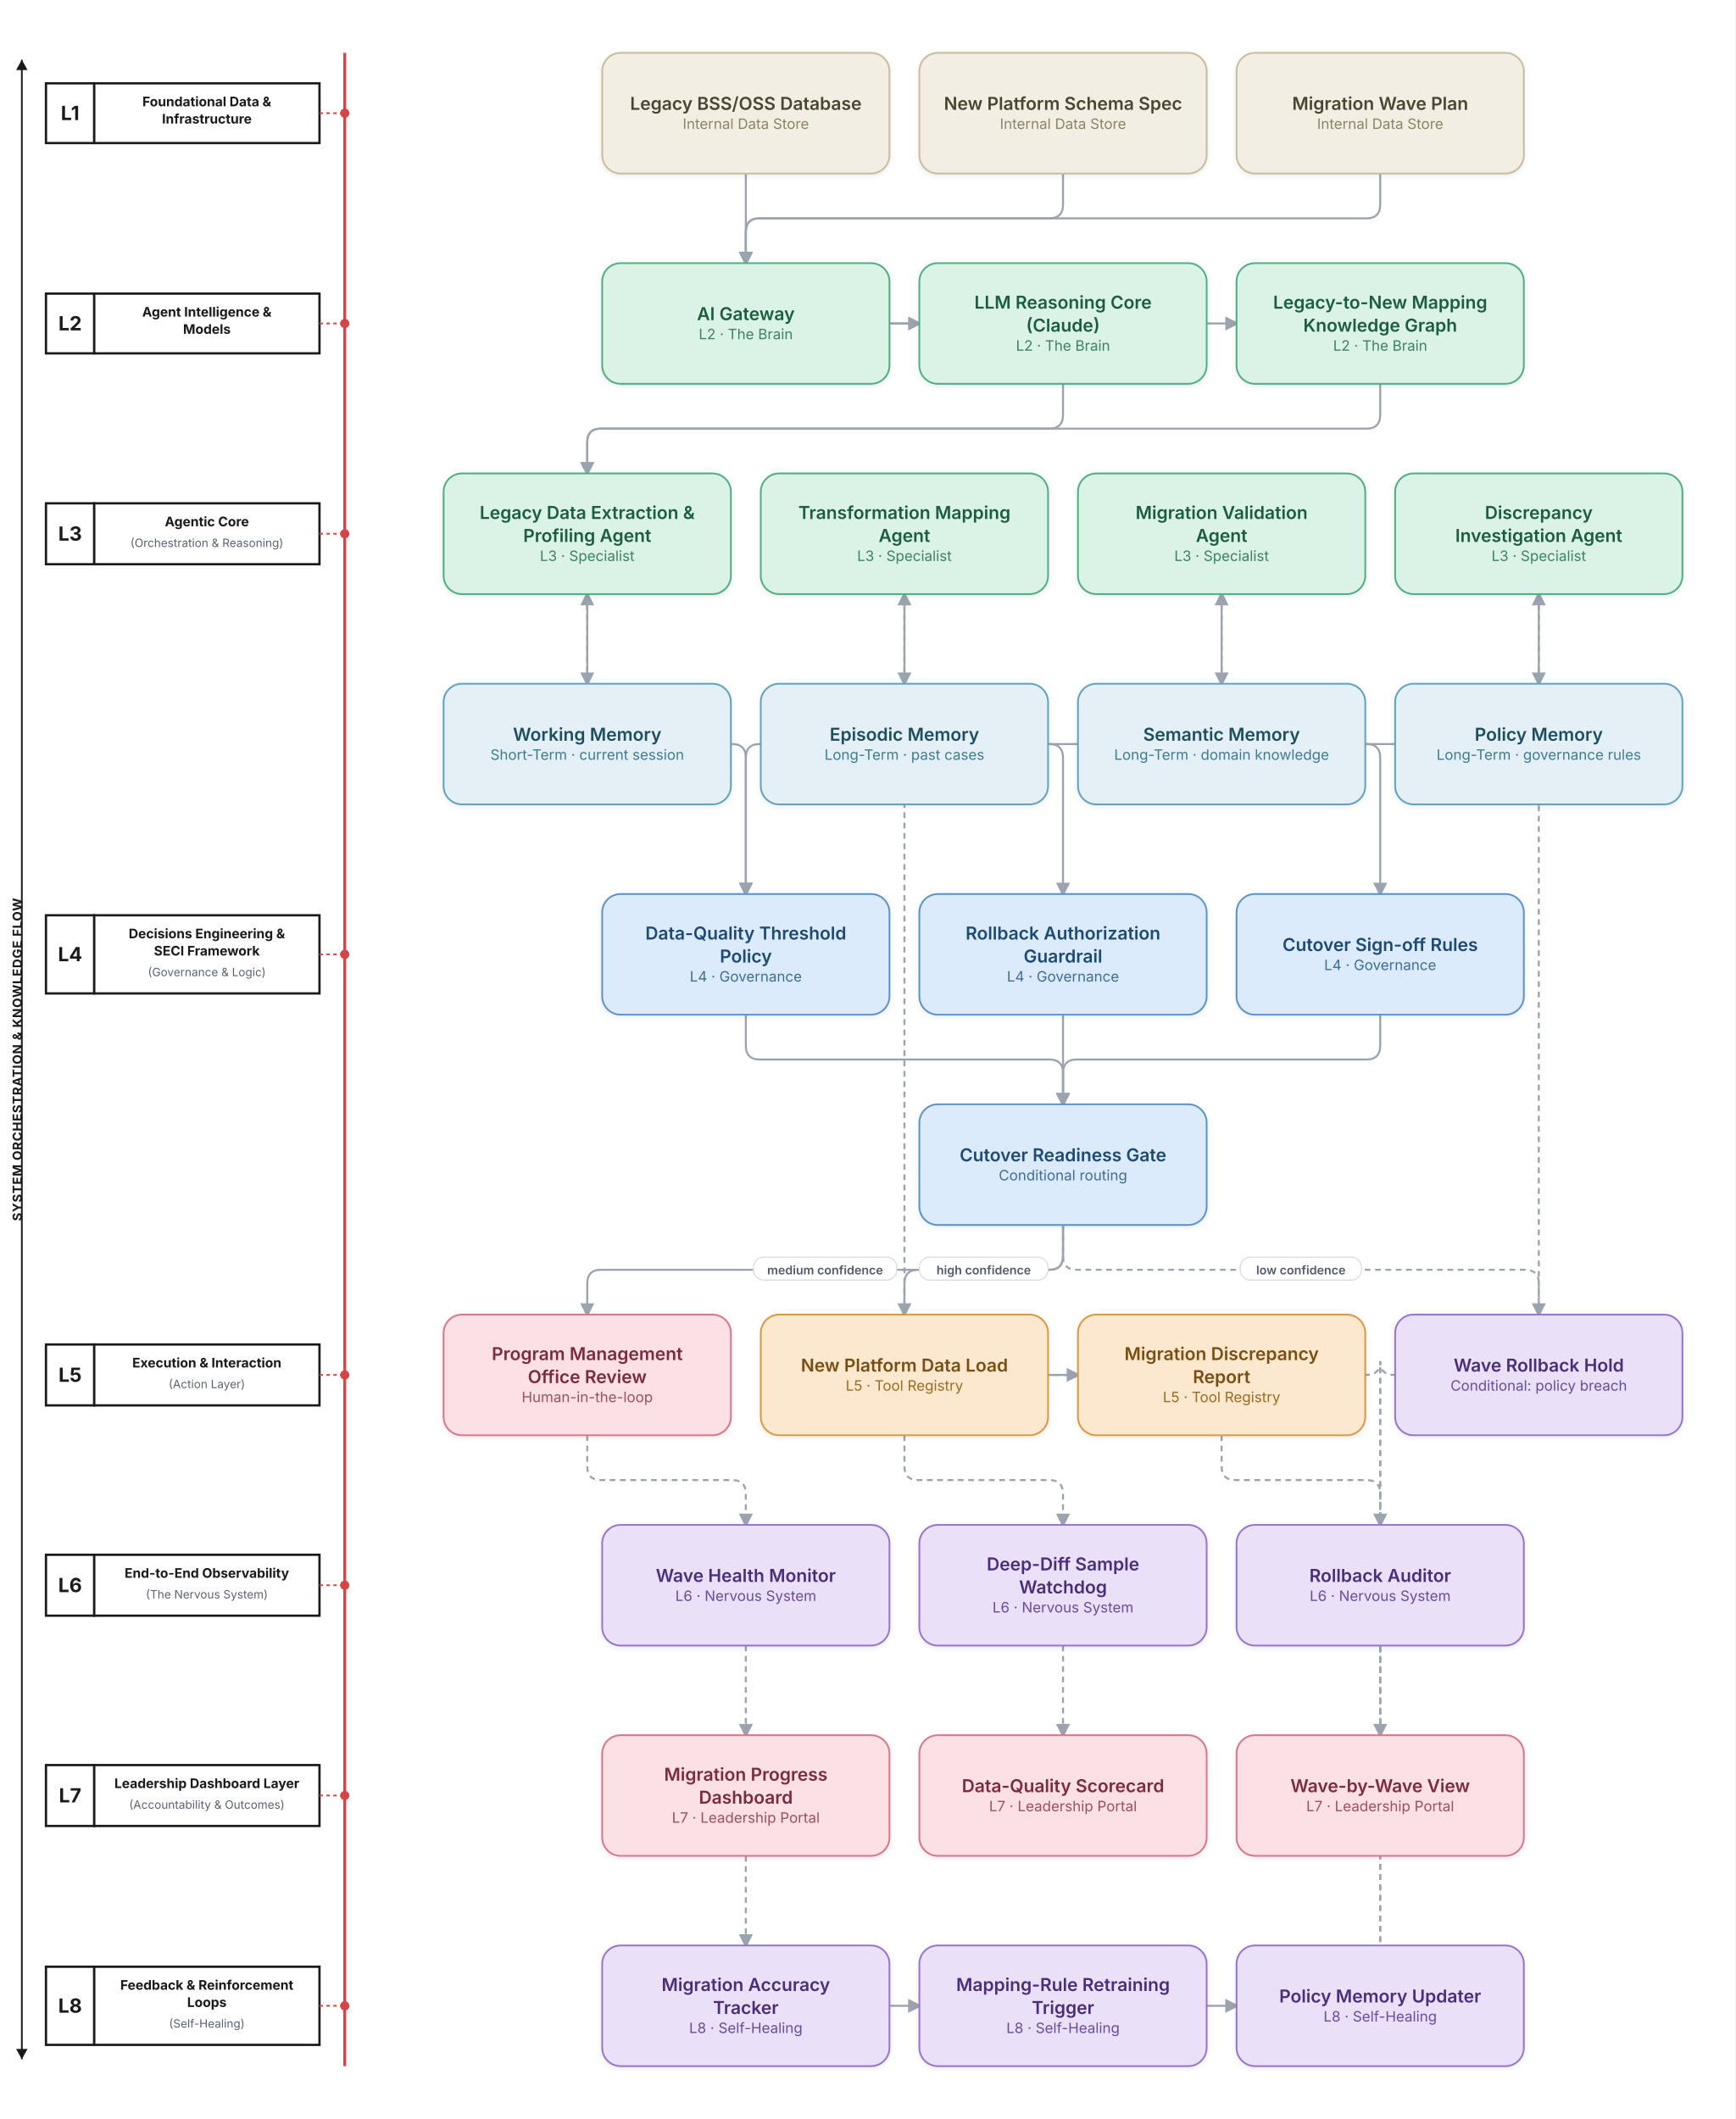
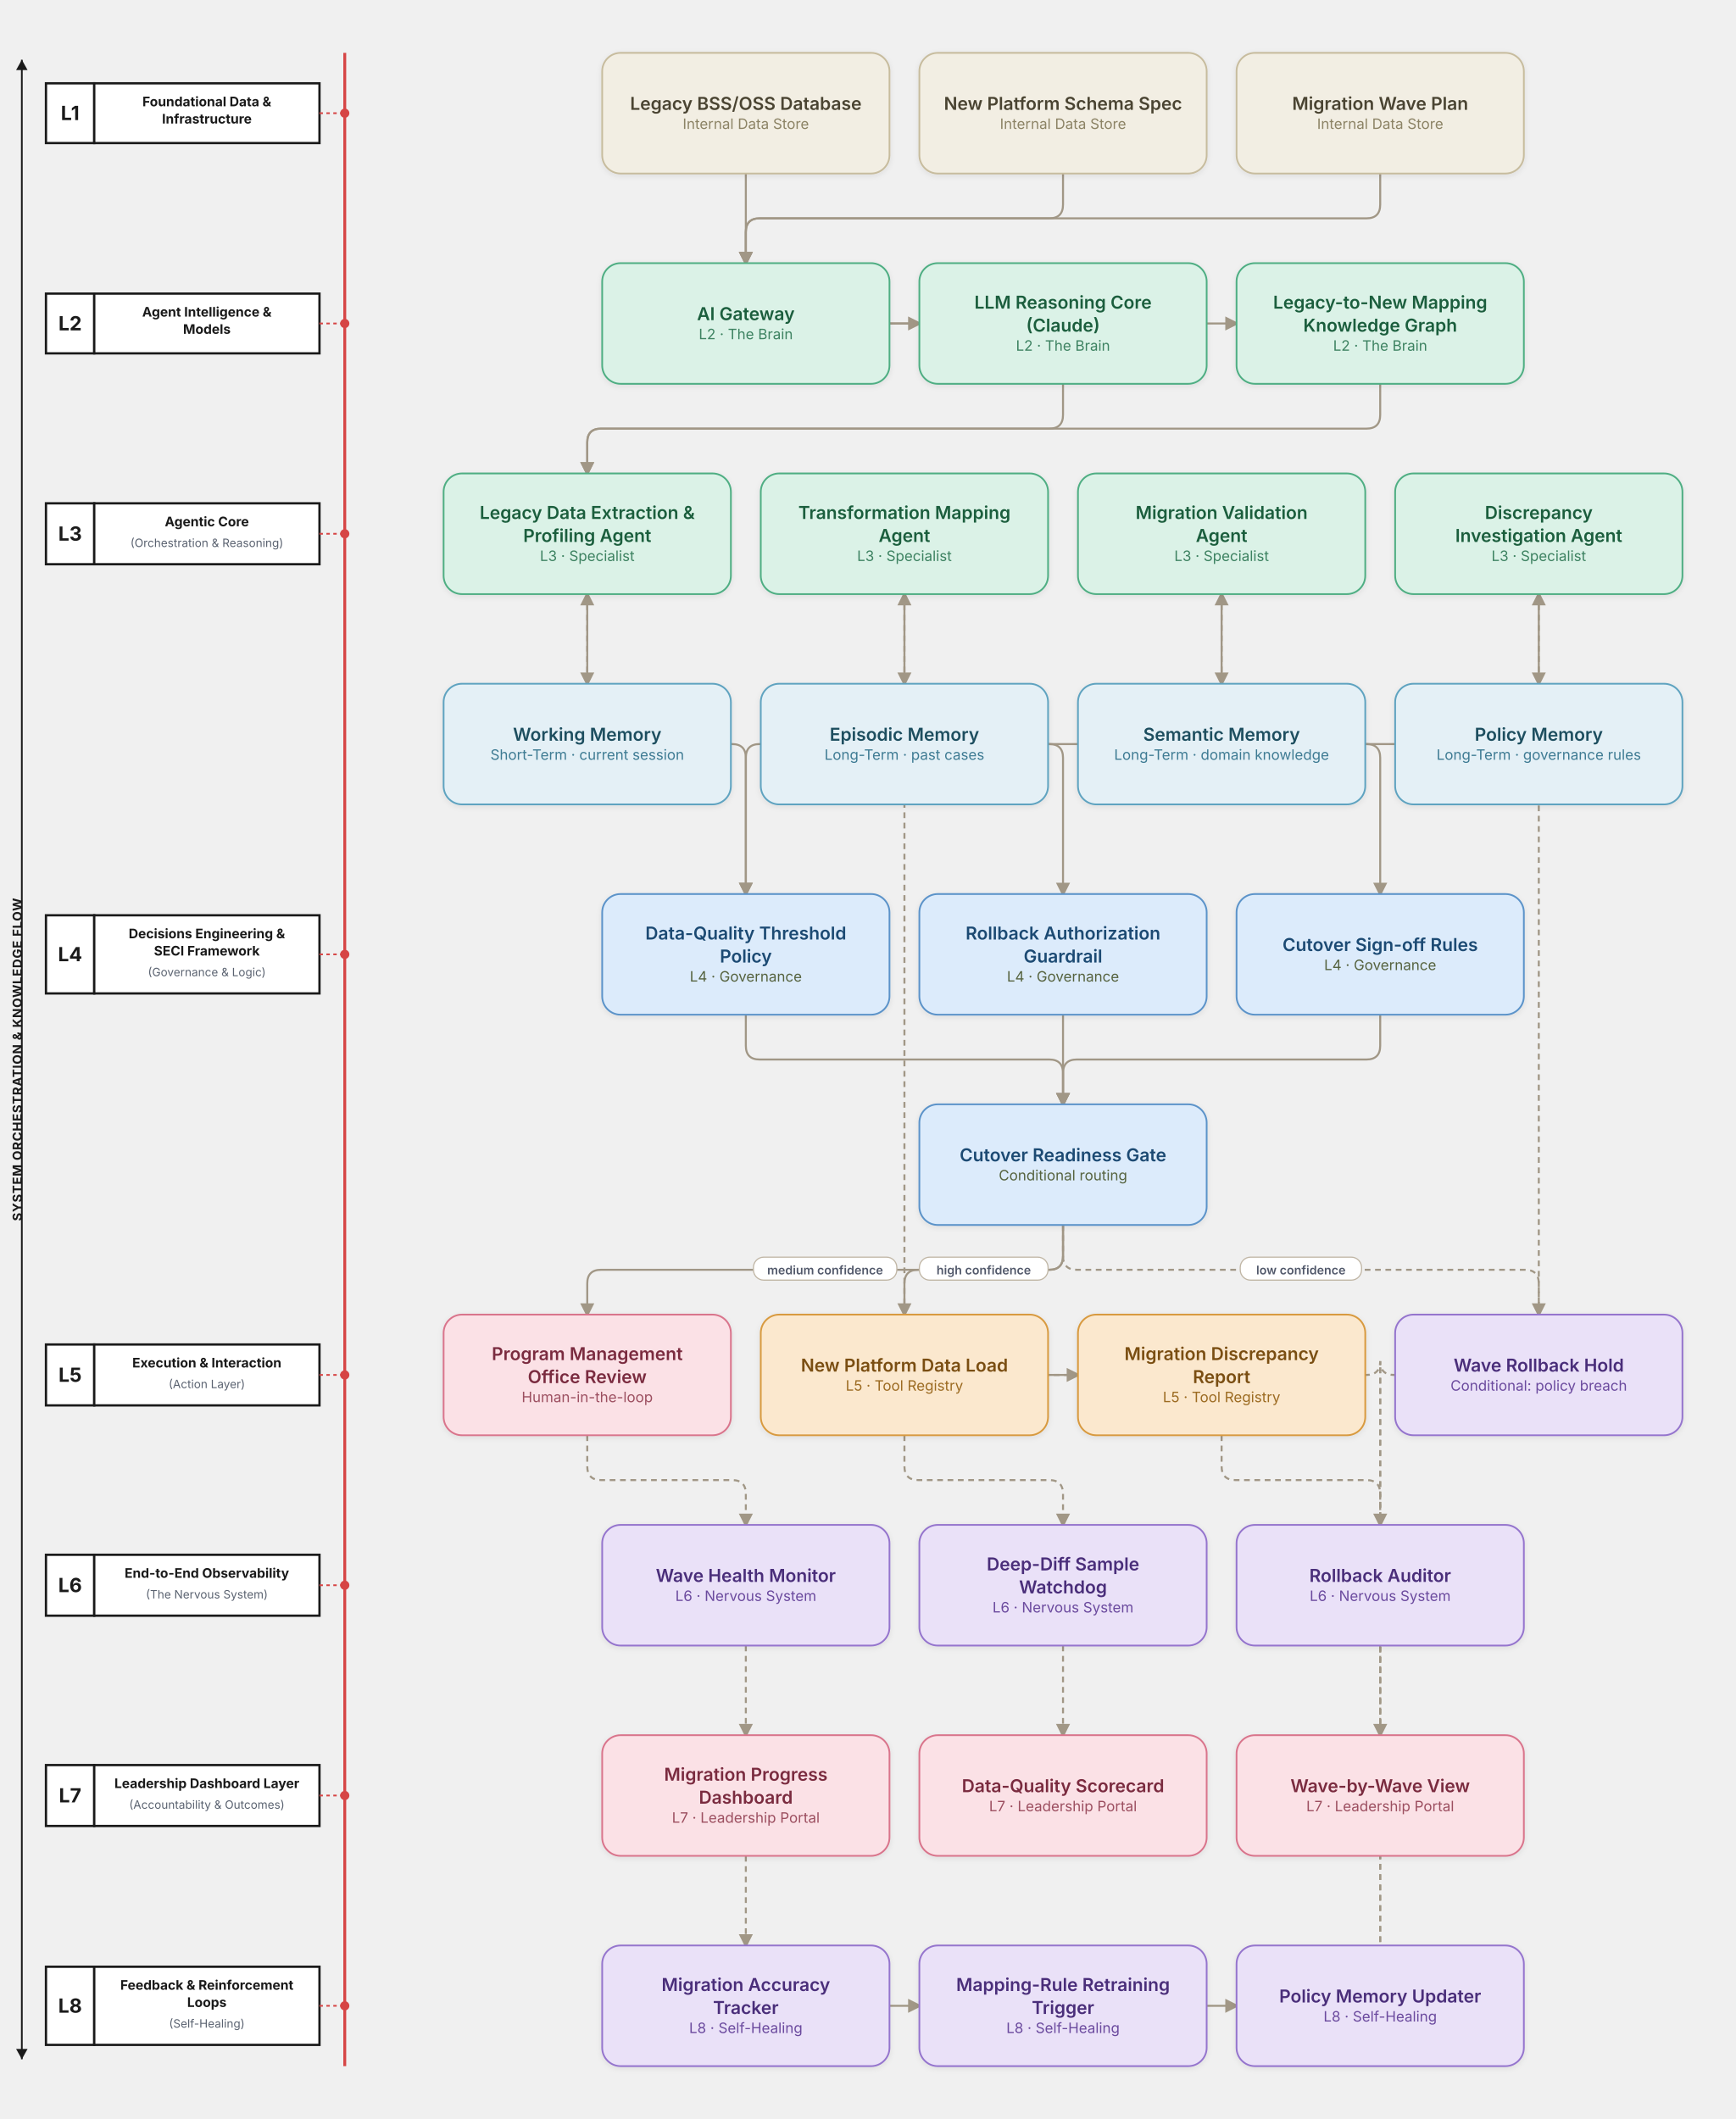
<svg xmlns="http://www.w3.org/2000/svg" viewBox="0 0 1510 1844" font-family="'Inter','IBM Plex Sans',-apple-system,sans-serif">
  <defs>
    <marker id="arrow" viewBox="0 0 10 10" refX="8" refY="5" markerWidth="7" markerHeight="7" orient="auto-start-reverse">
-       <path d="M0,0 L10,5 L0,10 z" fill="#9AA3AE" />
+       <path d="M0,0 L10,5 L0,10 z" fill="#a19786" />
    </marker>
    <filter id="cardshadow" x="-20%" y="-20%" width="140%" height="140%">
      <feDropShadow dx="0" dy="1.5" stdDeviation="2.5" flood-color="#1a1a1a" flood-opacity="0.08" />
    </filter>
  </defs>
-   <rect x="0" y="0" width="1510" height="1844" fill="#FFFFFF" />
-   <path d="M 649.0 151.0 L 649.0 229.0" fill="none" stroke="#9AA3AE" stroke-width="1.75" marker-end="url(#arrow)" />
-   <path d="M 925.0 151.0 L 925.0 178.0 Q 925.0 190.0 913.0 190.0 L 661.0 190.0 Q 649.0 190.0 649.0 202.0 L 649.0 229.0" fill="none" stroke="#9AA3AE" stroke-width="1.75" marker-end="url(#arrow)" />
-   <path d="M 1201.0 151.0 L 1201.0 178.0 Q 1201.0 190.0 1189.0 190.0 L 661.0 190.0 Q 649.0 190.0 649.0 202.0 L 649.0 229.0" fill="none" stroke="#9AA3AE" stroke-width="1.75" marker-end="url(#arrow)" />
-   <path d="M 774.0 281.5 L 800.0 281.5" fill="none" stroke="#9AA3AE" stroke-width="1.75" marker-end="url(#arrow)" />
-   <path d="M 774.0 281.5 L 1076.0 281.5" fill="none" stroke="#9AA3AE" stroke-width="1.75" marker-end="url(#arrow)" />
-   <path d="M 925.0 334.0 L 925.0 361.0 Q 925.0 373.0 913.0 373.0 L 523.0 373.0 Q 511.0 373.0 511.0 385.0 L 511.0 412.0" fill="none" stroke="#9AA3AE" stroke-width="1.75" marker-end="url(#arrow)" />
-   <path d="M 1201.0 334.0 L 1201.0 361.0 Q 1201.0 373.0 1189.0 373.0 L 523.0 373.0 Q 511.0 373.0 511.0 385.0 L 511.0 412.0" fill="none" stroke="#9AA3AE" stroke-width="1.75" marker-end="url(#arrow)" />
-   <path d="M 511.0 517.0 L 511.0 595.0" fill="none" stroke="#9AA3AE" stroke-width="1.75" stroke-dasharray="5 4" marker-end="url(#arrow)" marker-start="url(#arrow)" />
-   <path d="M 787.0 517.0 L 787.0 595.0" fill="none" stroke="#9AA3AE" stroke-width="1.75" stroke-dasharray="5 4" marker-end="url(#arrow)" marker-start="url(#arrow)" />
-   <path d="M 1063.0 517.0 L 1063.0 595.0" fill="none" stroke="#9AA3AE" stroke-width="1.75" stroke-dasharray="5 4" marker-end="url(#arrow)" marker-start="url(#arrow)" />
-   <path d="M 1339.0 517.0 L 1339.0 595.0" fill="none" stroke="#9AA3AE" stroke-width="1.75" stroke-dasharray="5 4" marker-end="url(#arrow)" marker-start="url(#arrow)" />
-   <path d="M 511.0 517.0 L 511.0 635.5 Q 511.0 647.5 523.0 647.5 L 637.0 647.5 Q 649.0 647.5 649.0 659.5 L 649.0 778.0" fill="none" stroke="#9AA3AE" stroke-width="1.75" marker-end="url(#arrow)" />
-   <path d="M 787.0 517.0 L 787.0 635.5 Q 787.0 647.5 799.0 647.5 L 913.0 647.5 Q 925.0 647.5 925.0 659.5 L 925.0 778.0" fill="none" stroke="#9AA3AE" stroke-width="1.75" marker-end="url(#arrow)" />
-   <path d="M 1063.0 517.0 L 1063.0 635.5 Q 1063.0 647.5 1075.0 647.5 L 1189.0 647.5 Q 1201.0 647.5 1201.0 659.5 L 1201.0 778.0" fill="none" stroke="#9AA3AE" stroke-width="1.75" marker-end="url(#arrow)" />
-   <path d="M 1339.0 517.0 L 1339.0 635.5 Q 1339.0 647.5 1327.0 647.5 L 661.0 647.5 Q 649.0 647.5 649.0 659.5 L 649.0 778.0" fill="none" stroke="#9AA3AE" stroke-width="1.75" marker-end="url(#arrow)" />
-   <path d="M 649.0 883.0 L 649.0 910.0 Q 649.0 922.0 661.0 922.0 L 913.0 922.0 Q 925.0 922.0 925.0 934.0 L 925.0 961.0" fill="none" stroke="#9AA3AE" stroke-width="1.75" marker-end="url(#arrow)" />
-   <path d="M 925.0 883.0 L 925.0 961.0" fill="none" stroke="#9AA3AE" stroke-width="1.75" marker-end="url(#arrow)" />
-   <path d="M 1201.0 883.0 L 1201.0 910.0 Q 1201.0 922.0 1189.0 922.0 L 937.0 922.0 Q 925.0 922.0 925.0 934.0 L 925.0 961.0" fill="none" stroke="#9AA3AE" stroke-width="1.75" marker-end="url(#arrow)" />
-   <path d="M 925.0 1066.0 L 925.0 1093.0 Q 925.0 1105.0 913.0 1105.0 L 523.0 1105.0 Q 511.0 1105.0 511.0 1117.0 L 511.0 1144.0" fill="none" stroke="#9AA3AE" stroke-width="1.75" marker-end="url(#arrow)" />
+   <path d="M 649.0 151.0 L 649.0 229.0" fill="none" stroke="#a19786" stroke-width="1.75" marker-end="url(#arrow)" />
+   <path d="M 925.0 151.0 L 925.0 178.0 Q 925.0 190.0 913.0 190.0 L 661.0 190.0 Q 649.0 190.0 649.0 202.0 L 649.0 229.0" fill="none" stroke="#a19786" stroke-width="1.75" marker-end="url(#arrow)" />
+   <path d="M 1201.0 151.0 L 1201.0 178.0 Q 1201.0 190.0 1189.0 190.0 L 661.0 190.0 Q 649.0 190.0 649.0 202.0 L 649.0 229.0" fill="none" stroke="#a19786" stroke-width="1.75" marker-end="url(#arrow)" />
+   <path d="M 774.0 281.5 L 800.0 281.5" fill="none" stroke="#a19786" stroke-width="1.75" marker-end="url(#arrow)" />
+   <path d="M 774.0 281.5 L 1076.0 281.5" fill="none" stroke="#a19786" stroke-width="1.75" marker-end="url(#arrow)" />
+   <path d="M 925.0 334.0 L 925.0 361.0 Q 925.0 373.0 913.0 373.0 L 523.0 373.0 Q 511.0 373.0 511.0 385.0 L 511.0 412.0" fill="none" stroke="#a19786" stroke-width="1.75" marker-end="url(#arrow)" />
+   <path d="M 1201.0 334.0 L 1201.0 361.0 Q 1201.0 373.0 1189.0 373.0 L 523.0 373.0 Q 511.0 373.0 511.0 385.0 L 511.0 412.0" fill="none" stroke="#a19786" stroke-width="1.75" marker-end="url(#arrow)" />
+   <path d="M 511.0 517.0 L 511.0 595.0" fill="none" stroke="#a19786" stroke-width="1.75" stroke-dasharray="5 4" marker-end="url(#arrow)" marker-start="url(#arrow)" />
+   <path d="M 787.0 517.0 L 787.0 595.0" fill="none" stroke="#a19786" stroke-width="1.75" stroke-dasharray="5 4" marker-end="url(#arrow)" marker-start="url(#arrow)" />
+   <path d="M 1063.0 517.0 L 1063.0 595.0" fill="none" stroke="#a19786" stroke-width="1.75" stroke-dasharray="5 4" marker-end="url(#arrow)" marker-start="url(#arrow)" />
+   <path d="M 1339.0 517.0 L 1339.0 595.0" fill="none" stroke="#a19786" stroke-width="1.75" stroke-dasharray="5 4" marker-end="url(#arrow)" marker-start="url(#arrow)" />
+   <path d="M 511.0 517.0 L 511.0 635.5 Q 511.0 647.5 523.0 647.5 L 637.0 647.5 Q 649.0 647.5 649.0 659.5 L 649.0 778.0" fill="none" stroke="#a19786" stroke-width="1.75" marker-end="url(#arrow)" />
+   <path d="M 787.0 517.0 L 787.0 635.5 Q 787.0 647.5 799.0 647.5 L 913.0 647.5 Q 925.0 647.5 925.0 659.5 L 925.0 778.0" fill="none" stroke="#a19786" stroke-width="1.75" marker-end="url(#arrow)" />
+   <path d="M 1063.0 517.0 L 1063.0 635.5 Q 1063.0 647.5 1075.0 647.5 L 1189.0 647.5 Q 1201.0 647.5 1201.0 659.5 L 1201.0 778.0" fill="none" stroke="#a19786" stroke-width="1.75" marker-end="url(#arrow)" />
+   <path d="M 1339.0 517.0 L 1339.0 635.5 Q 1339.0 647.5 1327.0 647.5 L 661.0 647.5 Q 649.0 647.5 649.0 659.5 L 649.0 778.0" fill="none" stroke="#a19786" stroke-width="1.75" marker-end="url(#arrow)" />
+   <path d="M 649.0 883.0 L 649.0 910.0 Q 649.0 922.0 661.0 922.0 L 913.0 922.0 Q 925.0 922.0 925.0 934.0 L 925.0 961.0" fill="none" stroke="#a19786" stroke-width="1.75" marker-end="url(#arrow)" />
+   <path d="M 925.0 883.0 L 925.0 961.0" fill="none" stroke="#a19786" stroke-width="1.75" marker-end="url(#arrow)" />
+   <path d="M 1201.0 883.0 L 1201.0 910.0 Q 1201.0 922.0 1189.0 922.0 L 937.0 922.0 Q 925.0 922.0 925.0 934.0 L 925.0 961.0" fill="none" stroke="#a19786" stroke-width="1.75" marker-end="url(#arrow)" />
+   <path d="M 925.0 1066.0 L 925.0 1093.0 Q 925.0 1105.0 913.0 1105.0 L 523.0 1105.0 Q 511.0 1105.0 511.0 1117.0 L 511.0 1144.0" fill="none" stroke="#a19786" stroke-width="1.75" marker-end="url(#arrow)" />
  <g>
-     <rect x="655.6" y="1094.0" width="124.8" height="20" rx="9" fill="#FFFFFF" stroke="#D8DCE2" stroke-width="1" />
+     <rect x="655.6" y="1094.0" width="124.8" height="20" rx="9" fill="#FFFFFF" stroke="#c0b6a5" stroke-width="1" />
    <text x="718.0" y="1109.0" text-anchor="middle" font-size="10.5" font-weight="600" fill="#51586A">medium confidence</text>
  </g>
-   <path d="M 925.0 1066.0 L 925.0 1093.0 Q 925.0 1105.0 913.0 1105.0 L 799.0 1105.0 Q 787.0 1105.0 787.0 1117.0 L 787.0 1144.0" fill="none" stroke="#9AA3AE" stroke-width="1.75" marker-end="url(#arrow)" />
+   <path d="M 925.0 1066.0 L 925.0 1093.0 Q 925.0 1105.0 913.0 1105.0 L 799.0 1105.0 Q 787.0 1105.0 787.0 1117.0 L 787.0 1144.0" fill="none" stroke="#a19786" stroke-width="1.75" marker-end="url(#arrow)" />
  <g>
-     <rect x="800.0" y="1094.0" width="112.0" height="20" rx="9" fill="#FFFFFF" stroke="#D8DCE2" stroke-width="1" />
+     <rect x="800.0" y="1094.0" width="112.0" height="20" rx="9" fill="#FFFFFF" stroke="#c0b6a5" stroke-width="1" />
    <text x="856.0" y="1109.0" text-anchor="middle" font-size="10.5" font-weight="600" fill="#51586A">high confidence</text>
  </g>
-   <path d="M 925.0 1066.0 L 925.0 1093.0 Q 925.0 1105.0 937.0 1105.0 L 1327.0 1105.0 Q 1339.0 1105.0 1339.0 1117.0 L 1339.0 1144.0" fill="none" stroke="#9AA3AE" stroke-width="1.75" stroke-dasharray="5 4" marker-end="url(#arrow)" />
+   <path d="M 925.0 1066.0 L 925.0 1093.0 Q 925.0 1105.0 937.0 1105.0 L 1327.0 1105.0 Q 1339.0 1105.0 1339.0 1117.0 L 1339.0 1144.0" fill="none" stroke="#a19786" stroke-width="1.75" stroke-dasharray="5 4" marker-end="url(#arrow)" />
  <g>
-     <rect x="1079.2" y="1094.0" width="105.6" height="20" rx="9" fill="#FFFFFF" stroke="#D8DCE2" stroke-width="1" />
+     <rect x="1079.2" y="1094.0" width="105.6" height="20" rx="9" fill="#FFFFFF" stroke="#c0b6a5" stroke-width="1" />
    <text x="1132.0" y="1109.0" text-anchor="middle" font-size="10.5" font-weight="600" fill="#51586A">low confidence</text>
  </g>
-   <path d="M 912.0 1196.5 L 938.0 1196.5" fill="none" stroke="#9AA3AE" stroke-width="1.75" marker-end="url(#arrow)" />
-   <path d="M 511.0 1249.0 L 511.0 1276.0 Q 511.0 1288.0 523.0 1288.0 L 637.0 1288.0 Q 649.0 1288.0 649.0 1300.0 L 649.0 1327.0" fill="none" stroke="#9AA3AE" stroke-width="1.75" stroke-dasharray="5 4" marker-end="url(#arrow)" />
-   <path d="M 787.0 1249.0 L 787.0 1276.0 Q 787.0 1288.0 799.0 1288.0 L 913.0 1288.0 Q 925.0 1288.0 925.0 1300.0 L 925.0 1327.0" fill="none" stroke="#9AA3AE" stroke-width="1.75" stroke-dasharray="5 4" marker-end="url(#arrow)" />
-   <path d="M 1063.0 1249.0 L 1063.0 1276.0 Q 1063.0 1288.0 1075.0 1288.0 L 1189.0 1288.0 Q 1201.0 1288.0 1201.0 1300.0 L 1201.0 1327.0" fill="none" stroke="#9AA3AE" stroke-width="1.75" stroke-dasharray="5 4" marker-end="url(#arrow)" />
-   <path d="M 649.0 1432.0 L 649.0 1510.0" fill="none" stroke="#9AA3AE" stroke-width="1.75" stroke-dasharray="5 4" marker-end="url(#arrow)" />
-   <path d="M 925.0 1432.0 L 925.0 1510.0" fill="none" stroke="#9AA3AE" stroke-width="1.75" stroke-dasharray="5 4" marker-end="url(#arrow)" />
-   <path d="M 1201.0 1432.0 L 1201.0 1510.0" fill="none" stroke="#9AA3AE" stroke-width="1.75" stroke-dasharray="5 4" marker-end="url(#arrow)" />
-   <path d="M 649.0 1615.0 L 649.0 1693.0" fill="none" stroke="#9AA3AE" stroke-width="1.75" stroke-dasharray="5 4" marker-end="url(#arrow)" />
-   <path d="M 774.0 1745.5 L 800.0 1745.5" fill="none" stroke="#9AA3AE" stroke-width="1.75" marker-end="url(#arrow)" />
-   <path d="M 1050.0 1745.5 L 1076.0 1745.5" fill="none" stroke="#9AA3AE" stroke-width="1.75" marker-end="url(#arrow)" />
-   <path d="M 1201.0 1798.0 L 1201.0 1184.5 Q 1201.0 1196.5 1213.0 1196.5 L 1327.0 1196.5 Q 1339.0 1196.5 1339.0 1208.5 L 1339.0 595.0" fill="none" stroke="#9AA3AE" stroke-width="1.75" stroke-dasharray="5 4" marker-end="url(#arrow)" />
-   <path d="M 1201.0 1798.0 L 1201.0 1184.5 Q 1201.0 1196.5 1189.0 1196.5 L 799.0 1196.5 Q 787.0 1196.5 787.0 1208.5 L 787.0 595.0" fill="none" stroke="#9AA3AE" stroke-width="1.75" stroke-dasharray="5 4" marker-end="url(#arrow)" />
+   <path d="M 912.0 1196.5 L 938.0 1196.5" fill="none" stroke="#a19786" stroke-width="1.75" marker-end="url(#arrow)" />
+   <path d="M 511.0 1249.0 L 511.0 1276.0 Q 511.0 1288.0 523.0 1288.0 L 637.0 1288.0 Q 649.0 1288.0 649.0 1300.0 L 649.0 1327.0" fill="none" stroke="#a19786" stroke-width="1.75" stroke-dasharray="5 4" marker-end="url(#arrow)" />
+   <path d="M 787.0 1249.0 L 787.0 1276.0 Q 787.0 1288.0 799.0 1288.0 L 913.0 1288.0 Q 925.0 1288.0 925.0 1300.0 L 925.0 1327.0" fill="none" stroke="#a19786" stroke-width="1.75" stroke-dasharray="5 4" marker-end="url(#arrow)" />
+   <path d="M 1063.0 1249.0 L 1063.0 1276.0 Q 1063.0 1288.0 1075.0 1288.0 L 1189.0 1288.0 Q 1201.0 1288.0 1201.0 1300.0 L 1201.0 1327.0" fill="none" stroke="#a19786" stroke-width="1.75" stroke-dasharray="5 4" marker-end="url(#arrow)" />
+   <path d="M 649.0 1432.0 L 649.0 1510.0" fill="none" stroke="#a19786" stroke-width="1.75" stroke-dasharray="5 4" marker-end="url(#arrow)" />
+   <path d="M 925.0 1432.0 L 925.0 1510.0" fill="none" stroke="#a19786" stroke-width="1.75" stroke-dasharray="5 4" marker-end="url(#arrow)" />
+   <path d="M 1201.0 1432.0 L 1201.0 1510.0" fill="none" stroke="#a19786" stroke-width="1.75" stroke-dasharray="5 4" marker-end="url(#arrow)" />
+   <path d="M 649.0 1615.0 L 649.0 1693.0" fill="none" stroke="#a19786" stroke-width="1.75" stroke-dasharray="5 4" marker-end="url(#arrow)" />
+   <path d="M 774.0 1745.5 L 800.0 1745.5" fill="none" stroke="#a19786" stroke-width="1.75" marker-end="url(#arrow)" />
+   <path d="M 1050.0 1745.5 L 1076.0 1745.5" fill="none" stroke="#a19786" stroke-width="1.75" marker-end="url(#arrow)" />
+   <path d="M 1201.0 1798.0 L 1201.0 1184.5 Q 1201.0 1196.5 1213.0 1196.5 L 1327.0 1196.5 Q 1339.0 1196.5 1339.0 1208.5 L 1339.0 595.0" fill="none" stroke="#a19786" stroke-width="1.75" stroke-dasharray="5 4" marker-end="url(#arrow)" />
+   <path d="M 1201.0 1798.0 L 1201.0 1184.5 Q 1201.0 1196.5 1189.0 1196.5 L 799.0 1196.5 Q 787.0 1196.5 787.0 1208.5 L 787.0 595.0" fill="none" stroke="#a19786" stroke-width="1.75" stroke-dasharray="5 4" marker-end="url(#arrow)" />
  <line x1="300" y1="46.0" x2="300" y2="1798.0" stroke="#D64545" stroke-width="2.5" />
  <line x1="19.0" y1="52.0" x2="19.0" y2="1792.0" stroke="#1A1A1A" stroke-width="1.5" />
  <polygon points="14.0,61.0 24.0,61.0 19.0,52.0" fill="#1A1A1A" />
  <polygon points="14.0,1783.0 24.0,1783.0 19.0,1792.0" fill="#1A1A1A" />
  <text x="19.0" y="922.0" text-anchor="middle" font-size="11" font-weight="700" fill="#1A1A1A" letter-spacing="0.5" transform="rotate(-90 19.0 922.0)">SYSTEM ORCHESTRATION &amp; KNOWLEDGE FLOW</text>
  <rect x="40" y="72.5" width="42" height="52" fill="#FFFFFF" stroke="#1A1A1A" stroke-width="2" />
  <text x="61.0" y="104.5" text-anchor="middle" font-size="17" font-weight="700" fill="#1A1A1A">L1</text>
  <rect x="82" y="72.5" width="196" height="52" fill="#FFFFFF" stroke="#1A1A1A" stroke-width="2" />
  <text x="180.0" y="92.5" text-anchor="middle" font-size="11.5" font-weight="700" fill="#1A1A1A">Foundational Data &amp;</text>
  <text x="180.0" y="107.5" text-anchor="middle" font-size="11.5" font-weight="700" fill="#1A1A1A">Infrastructure</text>
  <line x1="278" y1="98.5" x2="300" y2="98.5" stroke="#D64545" stroke-width="1.5" stroke-dasharray="3 3" />
  <circle cx="300" cy="98.5" r="4" fill="#D64545" />
  <rect x="40" y="255.5" width="42" height="52" fill="#FFFFFF" stroke="#1A1A1A" stroke-width="2" />
  <text x="61.0" y="287.5" text-anchor="middle" font-size="17" font-weight="700" fill="#1A1A1A">L2</text>
  <rect x="82" y="255.5" width="196" height="52" fill="#FFFFFF" stroke="#1A1A1A" stroke-width="2" />
  <text x="180.0" y="275.5" text-anchor="middle" font-size="11.5" font-weight="700" fill="#1A1A1A">Agent Intelligence &amp;</text>
  <text x="180.0" y="290.5" text-anchor="middle" font-size="11.5" font-weight="700" fill="#1A1A1A">Models</text>
  <line x1="278" y1="281.5" x2="300" y2="281.5" stroke="#D64545" stroke-width="1.5" stroke-dasharray="3 3" />
  <circle cx="300" cy="281.5" r="4" fill="#D64545" />
  <rect x="40" y="438.0" width="42" height="53" fill="#FFFFFF" stroke="#1A1A1A" stroke-width="2" />
  <text x="61.0" y="470.5" text-anchor="middle" font-size="17" font-weight="700" fill="#1A1A1A">L3</text>
  <rect x="82" y="438.0" width="196" height="53" fill="#FFFFFF" stroke="#1A1A1A" stroke-width="2" />
  <text x="180.0" y="458.0" text-anchor="middle" font-size="11.5" font-weight="700" fill="#1A1A1A">Agentic Core</text>
  <text x="180.0" y="476.0" text-anchor="middle" font-size="10" fill="#5A6270">(Orchestration &amp; Reasoning)</text>
  <line x1="278" y1="464.5" x2="300" y2="464.5" stroke="#D64545" stroke-width="1.5" stroke-dasharray="3 3" />
  <circle cx="300" cy="464.5" r="4" fill="#D64545" />
  <rect x="40" y="796.5" width="42" height="68" fill="#FFFFFF" stroke="#1A1A1A" stroke-width="2" />
  <text x="61.0" y="836.5" text-anchor="middle" font-size="17" font-weight="700" fill="#1A1A1A">L4</text>
  <rect x="82" y="796.5" width="196" height="68" fill="#FFFFFF" stroke="#1A1A1A" stroke-width="2" />
  <text x="180.0" y="816.5" text-anchor="middle" font-size="11.5" font-weight="700" fill="#1A1A1A">Decisions Engineering &amp;</text>
  <text x="180.0" y="831.5" text-anchor="middle" font-size="11.5" font-weight="700" fill="#1A1A1A">SECI Framework</text>
  <text x="180.0" y="849.5" text-anchor="middle" font-size="10" fill="#5A6270">(Governance &amp; Logic)</text>
  <line x1="278" y1="830.5" x2="300" y2="830.5" stroke="#D64545" stroke-width="1.5" stroke-dasharray="3 3" />
  <circle cx="300" cy="830.5" r="4" fill="#D64545" />
  <rect x="40" y="1170.0" width="42" height="53" fill="#FFFFFF" stroke="#1A1A1A" stroke-width="2" />
  <text x="61.0" y="1202.5" text-anchor="middle" font-size="17" font-weight="700" fill="#1A1A1A">L5</text>
  <rect x="82" y="1170.0" width="196" height="53" fill="#FFFFFF" stroke="#1A1A1A" stroke-width="2" />
  <text x="180.0" y="1190.0" text-anchor="middle" font-size="11.5" font-weight="700" fill="#1A1A1A">Execution &amp; Interaction</text>
  <text x="180.0" y="1208.0" text-anchor="middle" font-size="10" fill="#5A6270">(Action Layer)</text>
  <line x1="278" y1="1196.5" x2="300" y2="1196.5" stroke="#D64545" stroke-width="1.5" stroke-dasharray="3 3" />
  <circle cx="300" cy="1196.5" r="4" fill="#D64545" />
  <rect x="40" y="1353.0" width="42" height="53" fill="#FFFFFF" stroke="#1A1A1A" stroke-width="2" />
  <text x="61.0" y="1385.5" text-anchor="middle" font-size="17" font-weight="700" fill="#1A1A1A">L6</text>
  <rect x="82" y="1353.0" width="196" height="53" fill="#FFFFFF" stroke="#1A1A1A" stroke-width="2" />
  <text x="180.0" y="1373.0" text-anchor="middle" font-size="11.5" font-weight="700" fill="#1A1A1A">End-to-End Observability</text>
  <text x="180.0" y="1391.0" text-anchor="middle" font-size="10" fill="#5A6270">(The Nervous System)</text>
  <line x1="278" y1="1379.5" x2="300" y2="1379.5" stroke="#D64545" stroke-width="1.5" stroke-dasharray="3 3" />
  <circle cx="300" cy="1379.5" r="4" fill="#D64545" />
  <rect x="40" y="1536.0" width="42" height="53" fill="#FFFFFF" stroke="#1A1A1A" stroke-width="2" />
  <text x="61.0" y="1568.5" text-anchor="middle" font-size="17" font-weight="700" fill="#1A1A1A">L7</text>
  <rect x="82" y="1536.0" width="196" height="53" fill="#FFFFFF" stroke="#1A1A1A" stroke-width="2" />
  <text x="180.0" y="1556.0" text-anchor="middle" font-size="11.5" font-weight="700" fill="#1A1A1A">Leadership Dashboard Layer</text>
  <text x="180.0" y="1574.0" text-anchor="middle" font-size="10" fill="#5A6270">(Accountability &amp; Outcomes)</text>
  <line x1="278" y1="1562.5" x2="300" y2="1562.5" stroke="#D64545" stroke-width="1.5" stroke-dasharray="3 3" />
  <circle cx="300" cy="1562.5" r="4" fill="#D64545" />
  <rect x="40" y="1711.5" width="42" height="68" fill="#FFFFFF" stroke="#1A1A1A" stroke-width="2" />
  <text x="61.0" y="1751.5" text-anchor="middle" font-size="17" font-weight="700" fill="#1A1A1A">L8</text>
  <rect x="82" y="1711.5" width="196" height="68" fill="#FFFFFF" stroke="#1A1A1A" stroke-width="2" />
  <text x="180.0" y="1731.5" text-anchor="middle" font-size="11.5" font-weight="700" fill="#1A1A1A">Feedback &amp; Reinforcement</text>
  <text x="180.0" y="1746.5" text-anchor="middle" font-size="11.5" font-weight="700" fill="#1A1A1A">Loops</text>
  <text x="180.0" y="1764.5" text-anchor="middle" font-size="10" fill="#5A6270">(Self-Healing)</text>
  <line x1="278" y1="1745.5" x2="300" y2="1745.5" stroke="#D64545" stroke-width="1.5" stroke-dasharray="3 3" />
  <circle cx="300" cy="1745.5" r="4" fill="#D64545" />
  <g filter="url(#cardshadow)">
    <rect x="524.0" y="46.0" width="250" height="105" rx="16" fill="#F2EEE3" stroke="#C7BC9E" stroke-width="1.5" />
  </g>
  <text x="649.0" y="95.6" text-anchor="middle" font-size="15.5" font-weight="600" fill="#4A4432">Legacy BSS/OSS Database</text>
  <text x="649.0" y="112.2" text-anchor="middle" font-size="12.5" fill="#8C8365">Internal Data Store</text>
  <g filter="url(#cardshadow)">
    <rect x="800.0" y="46.0" width="250" height="105" rx="16" fill="#F2EEE3" stroke="#C7BC9E" stroke-width="1.5" />
  </g>
  <text x="925.0" y="95.6" text-anchor="middle" font-size="15.5" font-weight="600" fill="#4A4432">New Platform Schema Spec</text>
  <text x="925.0" y="112.2" text-anchor="middle" font-size="12.5" fill="#8C8365">Internal Data Store</text>
  <g filter="url(#cardshadow)">
    <rect x="1076.0" y="46.0" width="250" height="105" rx="16" fill="#F2EEE3" stroke="#C7BC9E" stroke-width="1.5" />
  </g>
  <text x="1201.0" y="95.6" text-anchor="middle" font-size="15.5" font-weight="600" fill="#4A4432">Migration Wave Plan</text>
  <text x="1201.0" y="112.2" text-anchor="middle" font-size="12.5" fill="#8C8365">Internal Data Store</text>
  <g filter="url(#cardshadow)">
    <rect x="524.0" y="229.0" width="250" height="105" rx="16" fill="#DBF2E7" stroke="#4FAE83" stroke-width="1.5" />
  </g>
  <text x="649.0" y="278.6" text-anchor="middle" font-size="15.5" font-weight="600" fill="#1B5E3D">AI Gateway</text>
  <text x="649.0" y="295.2" text-anchor="middle" font-size="12.5" fill="#3D8261">L2 · The Brain</text>
  <g filter="url(#cardshadow)">
    <rect x="800.0" y="229.0" width="250" height="105" rx="16" fill="#DBF2E7" stroke="#4FAE83" stroke-width="1.5" />
  </g>
  <text x="925.0" y="268.6" text-anchor="middle" font-size="15.5" font-weight="600" fill="#1B5E3D">LLM Reasoning Core</text>
  <text x="925.0" y="288.6" text-anchor="middle" font-size="15.5" font-weight="600" fill="#1B5E3D">(Claude)</text>
  <text x="925.0" y="305.2" text-anchor="middle" font-size="12.5" fill="#3D8261">L2 · The Brain</text>
  <g filter="url(#cardshadow)">
    <rect x="1076.0" y="229.0" width="250" height="105" rx="16" fill="#DBF2E7" stroke="#4FAE83" stroke-width="1.5" />
  </g>
  <text x="1201.0" y="268.6" text-anchor="middle" font-size="15.5" font-weight="600" fill="#1B5E3D">Legacy-to-New Mapping</text>
  <text x="1201.0" y="288.6" text-anchor="middle" font-size="15.5" font-weight="600" fill="#1B5E3D">Knowledge Graph</text>
  <text x="1201.0" y="305.2" text-anchor="middle" font-size="12.5" fill="#3D8261">L2 · The Brain</text>
  <g filter="url(#cardshadow)">
    <rect x="386.0" y="412.0" width="250" height="105" rx="16" fill="#DBF2E7" stroke="#4FAE83" stroke-width="1.5" />
  </g>
  <text x="511.0" y="451.6" text-anchor="middle" font-size="15.5" font-weight="600" fill="#1B5E3D">Legacy Data Extraction &amp;</text>
  <text x="511.0" y="471.6" text-anchor="middle" font-size="15.5" font-weight="600" fill="#1B5E3D">Profiling Agent</text>
  <text x="511.0" y="488.2" text-anchor="middle" font-size="12.5" fill="#3D8261">L3 · Specialist</text>
  <g filter="url(#cardshadow)">
    <rect x="662.0" y="412.0" width="250" height="105" rx="16" fill="#DBF2E7" stroke="#4FAE83" stroke-width="1.5" />
  </g>
  <text x="787.0" y="451.6" text-anchor="middle" font-size="15.5" font-weight="600" fill="#1B5E3D">Transformation Mapping</text>
  <text x="787.0" y="471.6" text-anchor="middle" font-size="15.5" font-weight="600" fill="#1B5E3D">Agent</text>
  <text x="787.0" y="488.2" text-anchor="middle" font-size="12.5" fill="#3D8261">L3 · Specialist</text>
  <g filter="url(#cardshadow)">
    <rect x="938.0" y="412.0" width="250" height="105" rx="16" fill="#DBF2E7" stroke="#4FAE83" stroke-width="1.5" />
  </g>
  <text x="1063.0" y="451.6" text-anchor="middle" font-size="15.5" font-weight="600" fill="#1B5E3D">Migration Validation</text>
  <text x="1063.0" y="471.6" text-anchor="middle" font-size="15.5" font-weight="600" fill="#1B5E3D">Agent</text>
  <text x="1063.0" y="488.2" text-anchor="middle" font-size="12.5" fill="#3D8261">L3 · Specialist</text>
  <g filter="url(#cardshadow)">
    <rect x="1214.0" y="412.0" width="250" height="105" rx="16" fill="#DBF2E7" stroke="#4FAE83" stroke-width="1.5" />
  </g>
  <text x="1339.0" y="451.6" text-anchor="middle" font-size="15.5" font-weight="600" fill="#1B5E3D">Discrepancy</text>
  <text x="1339.0" y="471.6" text-anchor="middle" font-size="15.5" font-weight="600" fill="#1B5E3D">Investigation Agent</text>
  <text x="1339.0" y="488.2" text-anchor="middle" font-size="12.5" fill="#3D8261">L3 · Specialist</text>
  <g filter="url(#cardshadow)">
    <rect x="386.0" y="595.0" width="250" height="105" rx="16" fill="#E4F0F6" stroke="#5FA3C0" stroke-width="1.5" />
  </g>
  <text x="511.0" y="644.6" text-anchor="middle" font-size="15.5" font-weight="600" fill="#1D4E5F">Working Memory</text>
  <text x="511.0" y="661.2" text-anchor="middle" font-size="12.5" fill="#3E7B93">Short-Term · current session</text>
  <g filter="url(#cardshadow)">
    <rect x="662.0" y="595.0" width="250" height="105" rx="16" fill="#E4F0F6" stroke="#5FA3C0" stroke-width="1.5" />
  </g>
  <text x="787.0" y="644.6" text-anchor="middle" font-size="15.5" font-weight="600" fill="#1D4E5F">Episodic Memory</text>
  <text x="787.0" y="661.2" text-anchor="middle" font-size="12.5" fill="#3E7B93">Long-Term · past cases</text>
  <g filter="url(#cardshadow)">
    <rect x="938.0" y="595.0" width="250" height="105" rx="16" fill="#E4F0F6" stroke="#5FA3C0" stroke-width="1.5" />
  </g>
  <text x="1063.0" y="644.6" text-anchor="middle" font-size="15.5" font-weight="600" fill="#1D4E5F">Semantic Memory</text>
  <text x="1063.0" y="661.2" text-anchor="middle" font-size="12.5" fill="#3E7B93">Long-Term · domain knowledge</text>
  <g filter="url(#cardshadow)">
    <rect x="1214.0" y="595.0" width="250" height="105" rx="16" fill="#E4F0F6" stroke="#5FA3C0" stroke-width="1.5" />
  </g>
  <text x="1339.0" y="644.6" text-anchor="middle" font-size="15.5" font-weight="600" fill="#1D4E5F">Policy Memory</text>
  <text x="1339.0" y="661.2" text-anchor="middle" font-size="12.5" fill="#3E7B93">Long-Term · governance rules</text>
  <g filter="url(#cardshadow)">
    <rect x="524.0" y="778.0" width="250" height="105" rx="16" fill="#DCEBFB" stroke="#5B93C9" stroke-width="1.5" />
  </g>
  <text x="649.0" y="817.6" text-anchor="middle" font-size="15.5" font-weight="600" fill="#1C4A73">Data-Quality Threshold</text>
  <text x="649.0" y="837.6" text-anchor="middle" font-size="15.5" font-weight="600" fill="#1C4A73">Policy</text>
-   <text x="649.0" y="854.2" text-anchor="middle" font-size="12.5" fill="#3E6D93">L4 · Governance</text>
+   <text x="649.0" y="854.2" text-anchor="middle" font-size="12.5" fill="#56633f">L4 · Governance</text>
  <g filter="url(#cardshadow)">
    <rect x="800.0" y="778.0" width="250" height="105" rx="16" fill="#DCEBFB" stroke="#5B93C9" stroke-width="1.5" />
  </g>
  <text x="925.0" y="817.6" text-anchor="middle" font-size="15.5" font-weight="600" fill="#1C4A73">Rollback Authorization</text>
  <text x="925.0" y="837.6" text-anchor="middle" font-size="15.5" font-weight="600" fill="#1C4A73">Guardrail</text>
-   <text x="925.0" y="854.2" text-anchor="middle" font-size="12.5" fill="#3E6D93">L4 · Governance</text>
+   <text x="925.0" y="854.2" text-anchor="middle" font-size="12.5" fill="#56633f">L4 · Governance</text>
  <g filter="url(#cardshadow)">
    <rect x="1076.0" y="778.0" width="250" height="105" rx="16" fill="#DCEBFB" stroke="#5B93C9" stroke-width="1.5" />
  </g>
  <text x="1201.0" y="827.6" text-anchor="middle" font-size="15.5" font-weight="600" fill="#1C4A73">Cutover Sign-off Rules</text>
-   <text x="1201.0" y="844.2" text-anchor="middle" font-size="12.5" fill="#3E6D93">L4 · Governance</text>
+   <text x="1201.0" y="844.2" text-anchor="middle" font-size="12.5" fill="#56633f">L4 · Governance</text>
  <g filter="url(#cardshadow)">
    <rect x="800.0" y="961.0" width="250" height="105" rx="16" fill="#DCEBFB" stroke="#5B93C9" stroke-width="1.5" />
  </g>
  <text x="925.0" y="1010.6" text-anchor="middle" font-size="15.5" font-weight="600" fill="#1C4A73">Cutover Readiness Gate</text>
-   <text x="925.0" y="1027.2" text-anchor="middle" font-size="12.5" fill="#3E6D93">Conditional routing</text>
+   <text x="925.0" y="1027.2" text-anchor="middle" font-size="12.5" fill="#56633f">Conditional routing</text>
  <g filter="url(#cardshadow)">
    <rect x="386.0" y="1144.0" width="250" height="105" rx="16" fill="#FBE1E6" stroke="#D9748C" stroke-width="1.5" />
  </g>
  <text x="511.0" y="1183.6" text-anchor="middle" font-size="15.5" font-weight="600" fill="#7A2B3F">Program Management</text>
  <text x="511.0" y="1203.6" text-anchor="middle" font-size="15.5" font-weight="600" fill="#7A2B3F">Office Review</text>
  <text x="511.0" y="1220.2" text-anchor="middle" font-size="12.5" fill="#9C4F60">Human-in-the-loop</text>
  <g filter="url(#cardshadow)">
    <rect x="662.0" y="1144.0" width="250" height="105" rx="16" fill="#FBE8CE" stroke="#D89A3F" stroke-width="1.5" />
  </g>
  <text x="787.0" y="1193.6" text-anchor="middle" font-size="15.5" font-weight="600" fill="#7A4E12">New Platform Data Load</text>
  <text x="787.0" y="1210.2" text-anchor="middle" font-size="12.5" fill="#9C6B22">L5 · Tool Registry</text>
  <g filter="url(#cardshadow)">
    <rect x="938.0" y="1144.0" width="250" height="105" rx="16" fill="#FBE8CE" stroke="#D89A3F" stroke-width="1.5" />
  </g>
  <text x="1063.0" y="1183.6" text-anchor="middle" font-size="15.5" font-weight="600" fill="#7A4E12">Migration Discrepancy</text>
  <text x="1063.0" y="1203.6" text-anchor="middle" font-size="15.5" font-weight="600" fill="#7A4E12">Report</text>
  <text x="1063.0" y="1220.2" text-anchor="middle" font-size="12.5" fill="#9C6B22">L5 · Tool Registry</text>
  <g filter="url(#cardshadow)">
    <rect x="1214.0" y="1144.0" width="250" height="105" rx="16" fill="#EAE1F8" stroke="#9575CD" stroke-width="1.5" />
  </g>
  <text x="1339.0" y="1193.6" text-anchor="middle" font-size="15.5" font-weight="600" fill="#4A2E7A">Wave Rollback Hold</text>
  <text x="1339.0" y="1210.2" text-anchor="middle" font-size="12.5" fill="#6B4A9E">Conditional: policy breach</text>
  <g filter="url(#cardshadow)">
    <rect x="524.0" y="1327.0" width="250" height="105" rx="16" fill="#EAE1F8" stroke="#9575CD" stroke-width="1.5" />
  </g>
  <text x="649.0" y="1376.6" text-anchor="middle" font-size="15.5" font-weight="600" fill="#4A2E7A">Wave Health Monitor</text>
  <text x="649.0" y="1393.2" text-anchor="middle" font-size="12.5" fill="#6B4A9E">L6 · Nervous System</text>
  <g filter="url(#cardshadow)">
    <rect x="800.0" y="1327.0" width="250" height="105" rx="16" fill="#EAE1F8" stroke="#9575CD" stroke-width="1.5" />
  </g>
  <text x="925.0" y="1366.6" text-anchor="middle" font-size="15.5" font-weight="600" fill="#4A2E7A">Deep-Diff Sample</text>
  <text x="925.0" y="1386.6" text-anchor="middle" font-size="15.5" font-weight="600" fill="#4A2E7A">Watchdog</text>
  <text x="925.0" y="1403.2" text-anchor="middle" font-size="12.5" fill="#6B4A9E">L6 · Nervous System</text>
  <g filter="url(#cardshadow)">
    <rect x="1076.0" y="1327.0" width="250" height="105" rx="16" fill="#EAE1F8" stroke="#9575CD" stroke-width="1.5" />
  </g>
  <text x="1201.0" y="1376.6" text-anchor="middle" font-size="15.5" font-weight="600" fill="#4A2E7A">Rollback Auditor</text>
  <text x="1201.0" y="1393.2" text-anchor="middle" font-size="12.5" fill="#6B4A9E">L6 · Nervous System</text>
  <g filter="url(#cardshadow)">
    <rect x="524.0" y="1510.0" width="250" height="105" rx="16" fill="#FBE1E6" stroke="#D9748C" stroke-width="1.5" />
  </g>
  <text x="649.0" y="1549.6" text-anchor="middle" font-size="15.5" font-weight="600" fill="#7A2B3F">Migration Progress</text>
  <text x="649.0" y="1569.6" text-anchor="middle" font-size="15.5" font-weight="600" fill="#7A2B3F">Dashboard</text>
  <text x="649.0" y="1586.2" text-anchor="middle" font-size="12.5" fill="#9C4F60">L7 · Leadership Portal</text>
  <g filter="url(#cardshadow)">
    <rect x="800.0" y="1510.0" width="250" height="105" rx="16" fill="#FBE1E6" stroke="#D9748C" stroke-width="1.5" />
  </g>
  <text x="925.0" y="1559.6" text-anchor="middle" font-size="15.5" font-weight="600" fill="#7A2B3F">Data-Quality Scorecard</text>
  <text x="925.0" y="1576.2" text-anchor="middle" font-size="12.5" fill="#9C4F60">L7 · Leadership Portal</text>
  <g filter="url(#cardshadow)">
    <rect x="1076.0" y="1510.0" width="250" height="105" rx="16" fill="#FBE1E6" stroke="#D9748C" stroke-width="1.5" />
  </g>
  <text x="1201.0" y="1559.6" text-anchor="middle" font-size="15.5" font-weight="600" fill="#7A2B3F">Wave-by-Wave View</text>
  <text x="1201.0" y="1576.2" text-anchor="middle" font-size="12.5" fill="#9C4F60">L7 · Leadership Portal</text>
  <g filter="url(#cardshadow)">
    <rect x="524.0" y="1693.0" width="250" height="105" rx="16" fill="#EAE1F8" stroke="#9575CD" stroke-width="1.5" />
  </g>
  <text x="649.0" y="1732.6" text-anchor="middle" font-size="15.5" font-weight="600" fill="#4A2E7A">Migration Accuracy</text>
  <text x="649.0" y="1752.6" text-anchor="middle" font-size="15.5" font-weight="600" fill="#4A2E7A">Tracker</text>
  <text x="649.0" y="1769.2" text-anchor="middle" font-size="12.5" fill="#6B4A9E">L8 · Self-Healing</text>
  <g filter="url(#cardshadow)">
    <rect x="800.0" y="1693.0" width="250" height="105" rx="16" fill="#EAE1F8" stroke="#9575CD" stroke-width="1.5" />
  </g>
  <text x="925.0" y="1732.6" text-anchor="middle" font-size="15.5" font-weight="600" fill="#4A2E7A">Mapping-Rule Retraining</text>
  <text x="925.0" y="1752.6" text-anchor="middle" font-size="15.5" font-weight="600" fill="#4A2E7A">Trigger</text>
  <text x="925.0" y="1769.2" text-anchor="middle" font-size="12.5" fill="#6B4A9E">L8 · Self-Healing</text>
  <g filter="url(#cardshadow)">
    <rect x="1076.0" y="1693.0" width="250" height="105" rx="16" fill="#EAE1F8" stroke="#9575CD" stroke-width="1.5" />
  </g>
  <text x="1201.0" y="1742.6" text-anchor="middle" font-size="15.5" font-weight="600" fill="#4A2E7A">Policy Memory Updater</text>
  <text x="1201.0" y="1759.2" text-anchor="middle" font-size="12.5" fill="#6B4A9E">L8 · Self-Healing</text>
</svg>
